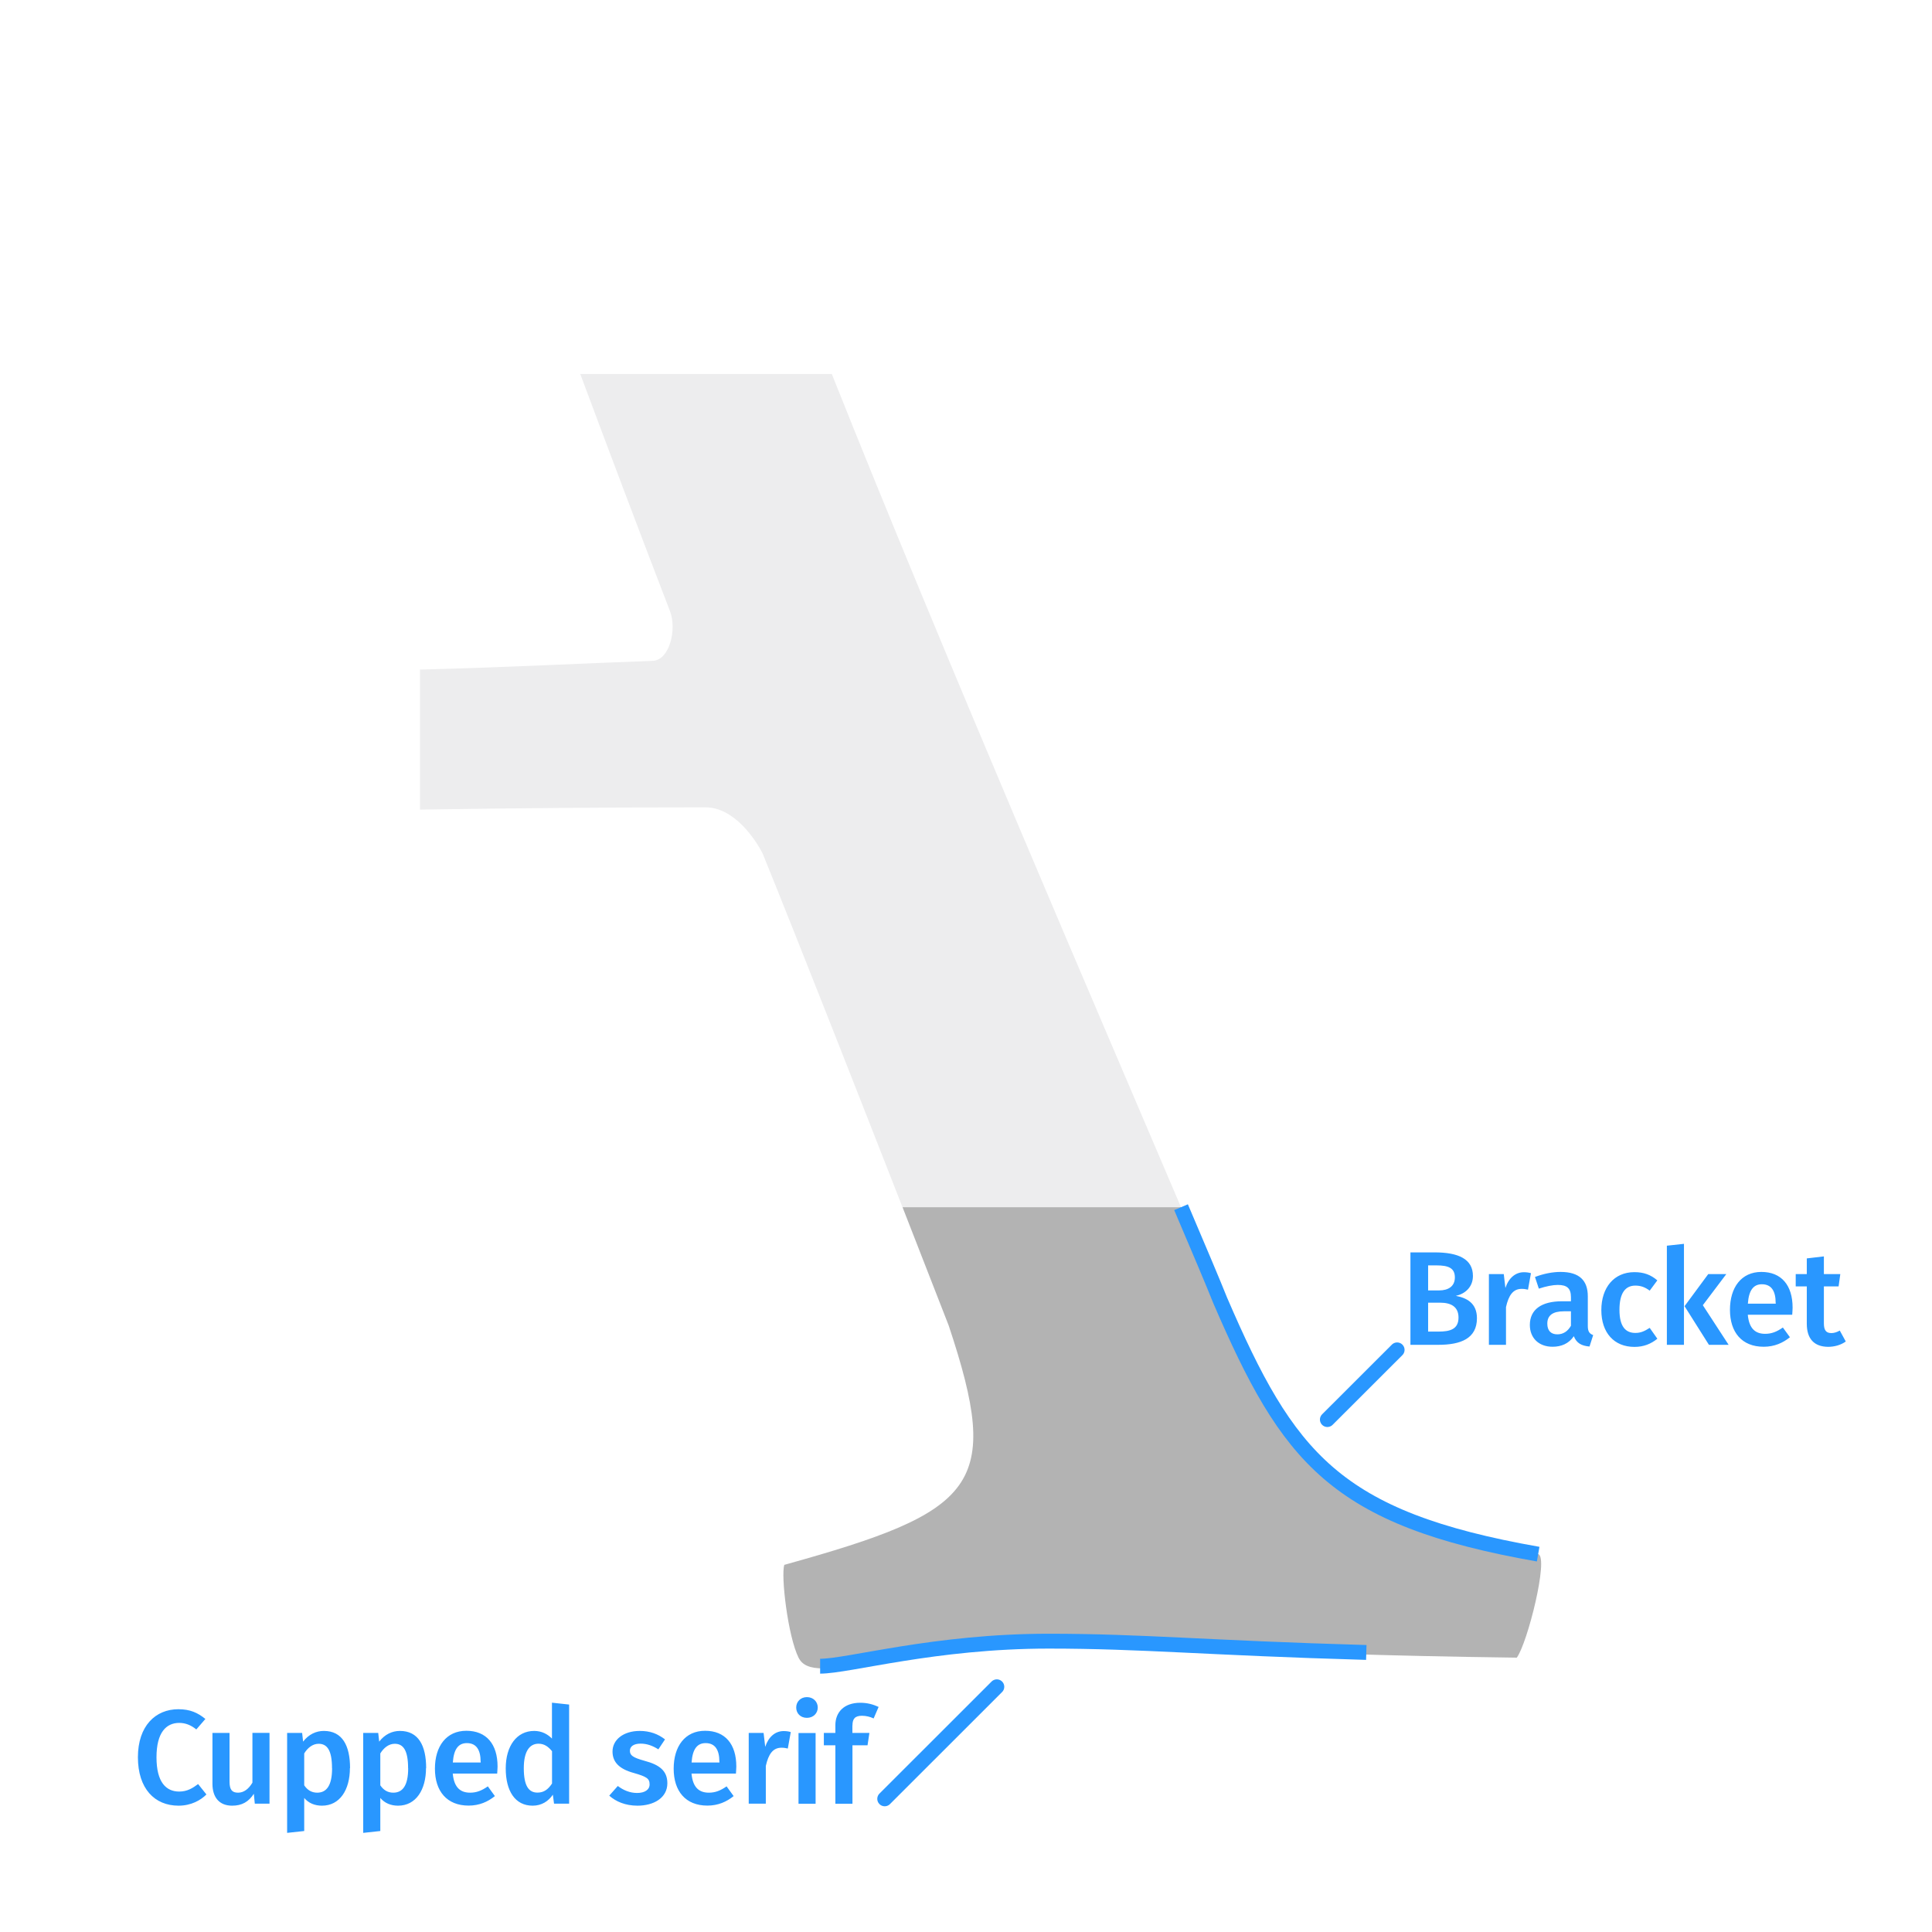
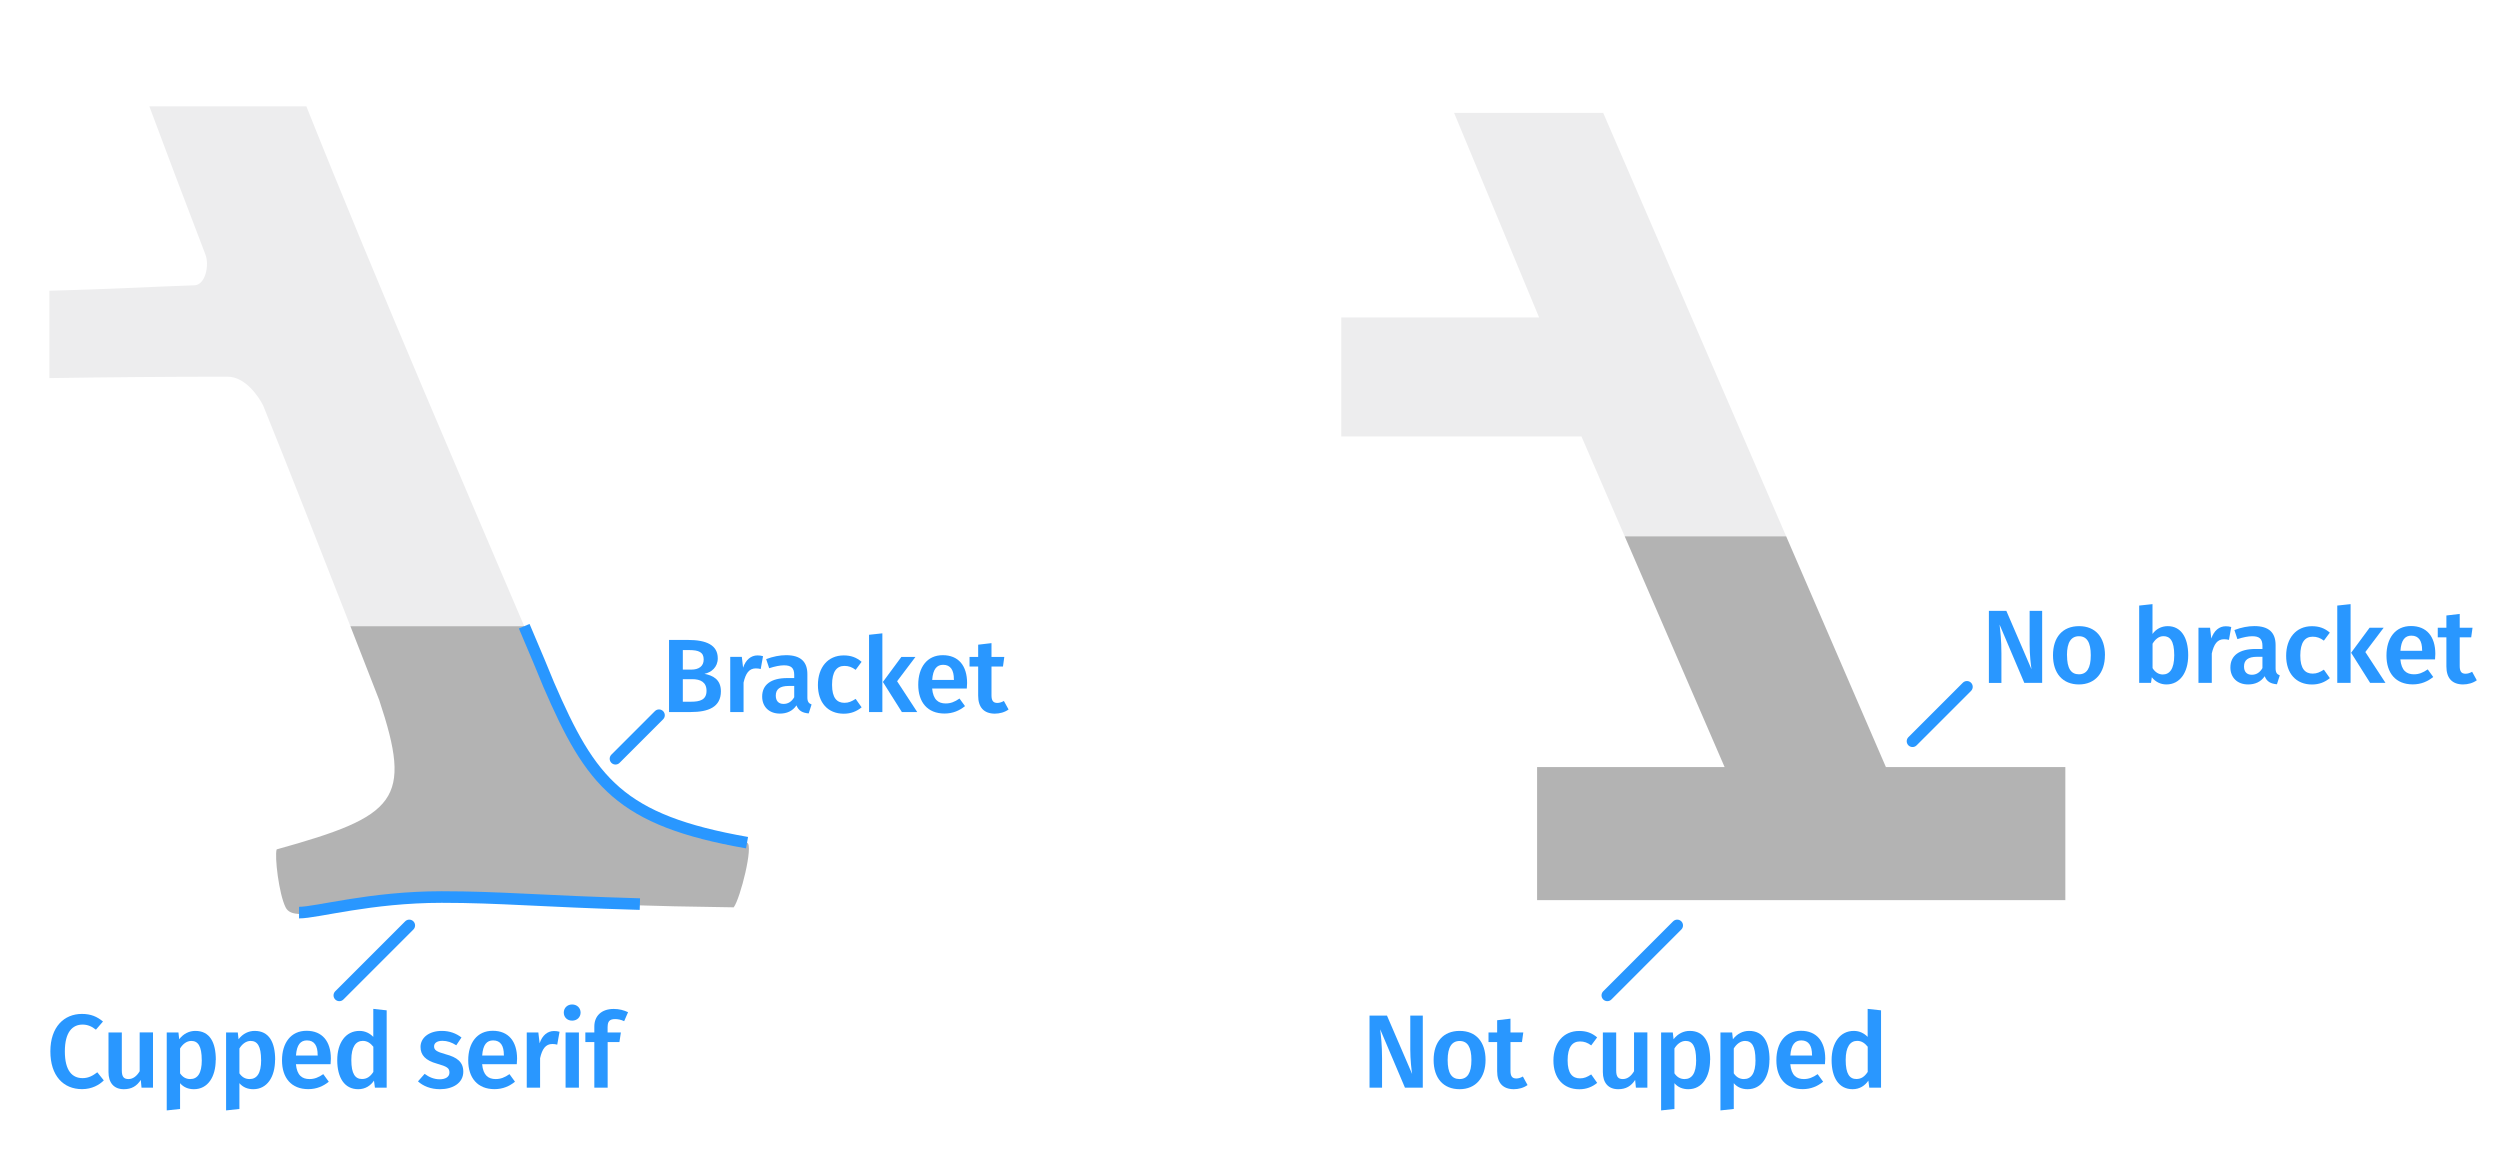
- <svg xmlns="http://www.w3.org/2000/svg" id="Layer_1" viewBox="0 0 260 260" width="260" height="260">
+ <svg xmlns="http://www.w3.org/2000/svg" id="Layer_1" viewBox="0 0 431.37 200">
  <defs>
-     <style>.cls-1{fill:#ededee}.cls-2{fill:#b3b3b3}.cls-3{fill:#2997ff}.cls-4,.cls-5{fill:none;stroke:#2997ff;stroke-width:2px}.cls-4{stroke-linecap:round;stroke-linejoin:round}.cls-5{stroke-miterlimit:10}</style>
+     <style>.cls-1{fill:#ededee;}.cls-2{fill:#b3b3b3;}.cls-3{fill:#2997ff;}.cls-4{stroke-linecap:round;stroke-linejoin:round;}.cls-4,.cls-5{fill:none;stroke:#2997ff;stroke-width:2px;}.cls-5{stroke-miterlimit:10;}</style>
  </defs>
-   <path d="M27.63 231.34l-1.21 1.4c-.72-.58-1.46-.88-2.3-.88-1.73 0-3.06 1.26-3.06 4.63s1.3 4.61 3.06 4.61c1.08 0 1.82-.47 2.54-1.01l1.12 1.4c-.76.77-2.05 1.51-3.75 1.51-3.22 0-5.47-2.29-5.47-6.52s2.38-6.46 5.44-6.46c1.58 0 2.61.47 3.64 1.31zm8.66 11.39h-2l-.13-1.33c-.7 1.08-1.6 1.6-2.92 1.6-1.73 0-2.65-1.12-2.65-2.95v-6.84h2.3v6.55c0 1.12.36 1.49 1.15 1.49s1.44-.52 1.93-1.35v-6.7h2.3v9.52zm10.8-4.79c0 2.92-1.35 5.06-3.76 5.06-.97 0-1.8-.34-2.39-1.04v4.45l-2.3.25v-13.45h2.02l.13 1.17c.76-.99 1.76-1.44 2.79-1.44 2.48 0 3.53 1.96 3.53 5.01zm-2.41.02c0-2.41-.65-3.29-1.8-3.29-.81 0-1.49.56-1.94 1.3v4.29c.45.67 1.03.99 1.75.99 1.26 0 2-.97 2-3.28zm12.65-.02c0 2.92-1.35 5.06-3.76 5.06-.97 0-1.8-.34-2.39-1.04v4.45l-2.3.25v-13.45h2.02l.13 1.17c.76-.99 1.76-1.44 2.79-1.44 2.48 0 3.53 1.96 3.53 5.01zm-2.41.02c0-2.41-.65-3.29-1.8-3.29-.81 0-1.49.56-1.94 1.3v4.29c.45.67 1.03.99 1.75.99 1.26 0 2-.97 2-3.28zm11.99.72h-5.98c.18 1.94 1.08 2.57 2.34 2.57.85 0 1.55-.27 2.38-.85l.95 1.31c-.94.76-2.09 1.28-3.53 1.28-2.95 0-4.54-1.96-4.54-4.97s1.53-5.1 4.23-5.1 4.2 1.8 4.2 4.81c0 .31-.04.68-.05.94zm-2.23-1.6c0-1.57-.56-2.5-1.85-2.5-1.08 0-1.76.72-1.89 2.61h3.75v-.11zm11.91-7.69v13.34h-2.03l-.16-1.21c-.58.86-1.49 1.48-2.72 1.48-2.38 0-3.62-2-3.62-5.02s1.48-5.04 3.83-5.04c1.01 0 1.8.43 2.39 1.03v-4.83l2.3.25zm-2.3 10.64v-4.36c-.5-.61-1.04-1.01-1.82-1.01-1.19 0-1.98 1.01-1.98 3.29 0 2.45.7 3.29 1.84 3.29.85 0 1.42-.41 1.96-1.22zm15.21-5.96l-.9 1.35c-.79-.5-1.55-.77-2.39-.77-.92 0-1.44.38-1.44.95 0 .63.38.92 2 1.37 1.94.52 3.04 1.31 3.04 3.01 0 1.98-1.84 3.02-4.02 3.02-1.64 0-2.92-.56-3.8-1.35l1.15-1.3c.74.56 1.62.94 2.59.94 1.03 0 1.69-.43 1.69-1.15 0-.79-.38-1.04-2.16-1.55-1.96-.54-2.83-1.48-2.83-2.88 0-1.58 1.46-2.77 3.67-2.77 1.37 0 2.48.43 3.38 1.13zm9.54 4.61h-5.98c.18 1.94 1.08 2.57 2.34 2.57.85 0 1.55-.27 2.38-.85l.95 1.31c-.94.76-2.09 1.28-3.53 1.28-2.95 0-4.54-1.96-4.54-4.97s1.53-5.1 4.23-5.1 4.2 1.8 4.2 4.81c0 .31-.04.68-.05.94zm-2.23-1.6c0-1.57-.56-2.5-1.85-2.5-1.08 0-1.76.72-1.89 2.61h3.75v-.11zm9.61-4l-.4 2.23c-.29-.07-.5-.11-.85-.11-1.15 0-1.75.85-2.11 2.45v5.08h-2.3v-9.52h2l.22 1.87c.45-1.37 1.37-2.12 2.48-2.12.34 0 .65.04.95.13zm3.63-3.29c0 .77-.59 1.39-1.46 1.39s-1.44-.61-1.44-1.39.59-1.4 1.44-1.4 1.46.61 1.46 1.4zm-.29 12.95h-2.3v-9.52h2.3v9.52zm4.95-10.54v1.01H117l-.25 1.66h-2.03v7.87h-2.3v-7.87h-1.55v-1.66h1.55v-1.04c0-1.73 1.15-3.02 3.35-3.02.95 0 1.73.22 2.47.56l-.67 1.55a3.71 3.71 0 0 0-1.57-.36c-.94 0-1.28.41-1.28 1.31z" class="cls-3" />
-   <path d="M188.02 181.66l-9.39 9.38" class="cls-4" />
-   <path d="M198.76 177.4c0 2.74-2.18 3.58-5.2 3.58h-3.75v-12.44h3.26c3.21 0 5.15.9 5.15 3.17 0 1.55-1.12 2.43-2.3 2.68 1.42.27 2.84.94 2.84 3.01zm-6.57-7.11v3.37h1.46c1.3 0 2.14-.58 2.14-1.75 0-1.26-.86-1.62-2.48-1.62h-1.12zm4.09 7.02c0-1.49-1.06-2-2.45-2h-1.64v3.89h1.39c1.57 0 2.7-.32 2.7-1.89zm9.75-5.98l-.4 2.23c-.29-.07-.5-.11-.85-.11-1.15 0-1.75.85-2.11 2.45v5.08h-2.3v-9.52h2l.22 1.87c.45-1.37 1.37-2.12 2.49-2.12.34 0 .65.04.95.13zm8.37 8.35l-.49 1.53c-1.06-.09-1.75-.45-2.11-1.39-.68 1.01-1.71 1.42-2.86 1.42-1.89 0-3.06-1.21-3.06-2.93 0-2.07 1.55-3.19 4.32-3.19h1.21v-.54c0-1.24-.56-1.66-1.78-1.66-.65 0-1.57.18-2.54.5l-.52-1.57c1.17-.45 2.38-.68 3.44-.68 2.56 0 3.67 1.17 3.67 3.28v4c0 .77.25 1.04.72 1.22zm-2.99-1.28v-1.93h-.95c-1.49 0-2.23.54-2.23 1.66 0 .92.47 1.44 1.35 1.44.79 0 1.41-.41 1.84-1.17zm11.63-6.1l-1.03 1.39c-.63-.47-1.21-.68-1.93-.68-1.33 0-2.14.97-2.14 3.26s.85 3.11 2.14 3.11c.72 0 1.22-.23 1.93-.68l1.03 1.46c-.86.7-1.85 1.1-3.08 1.1-2.75 0-4.46-1.91-4.46-4.95s1.71-5.11 4.45-5.11c1.24 0 2.2.34 3.1 1.12zm3.58 8.68h-2.3v-13.34l2.3-.25v13.59zm2.54-5.33l3.47 5.33h-2.65l-3.28-5.2 3.19-4.32h2.43l-3.17 4.2zm12.03 1.28h-5.98c.18 1.94 1.08 2.57 2.34 2.57.85 0 1.55-.27 2.38-.85l.95 1.31c-.94.76-2.09 1.28-3.53 1.28-2.95 0-4.54-1.96-4.54-4.97s1.53-5.1 4.23-5.1 4.2 1.8 4.2 4.81c0 .31-.04.68-.05.94zm-2.23-1.6c0-1.57-.56-2.5-1.85-2.5-1.08 0-1.76.72-1.89 2.61h3.75v-.11zm9.44 5.2c-.68.49-1.55.72-2.39.72-1.87-.02-2.86-1.08-2.86-3.11v-5.02h-1.49v-1.66h1.49v-2.11l2.3-.27v2.38h2.21l-.23 1.66h-1.98v4.97c0 .94.31 1.31 1.01 1.31.36 0 .72-.11 1.13-.34l.81 1.48z" class="cls-3" />
-   <path d="M134.15 227l-15.09 15.08" class="cls-4" />
-   <path d="M111.95 50.33H78.09c3.65 9.79 7.59 20.26 12.06 31.88.96 2.4 0 6.73-2.41 6.73-9.25.32-18.74.85-31.22 1.17v18.84c12.44-.19 25.3-.3 38.44-.3 3.85 0 6.73 4.33 7.69 6.25 4.86 11.98 12.98 32.66 18.8 47.55h37.48c-10.34-24.29-31.98-74.41-46.99-112.12z" class="cls-1" />
-   <path d="M207 209.15c-27.41-4.81-33.66-12.98-42.79-34.14-.92-2.31-2.77-6.68-5.27-12.55h-37.48c2.82 7.23 5.11 13.09 6.21 15.92 7.21 21.63 3.85 25-22.12 32.21-.48 1.44.48 9.62 1.92 12.5.48.96 1.44 1.44 3.37 1.44 3.85 0 15.39-3.37 30.77-3.37s25.48 1.44 62.51 1.92c1.44-1.93 4.33-13.46 2.89-13.94z" class="cls-2" />
-   <path d="M110.37 224.23c3.85 0 15.39-3.37 30.77-3.37 12.58 0 21.23.91 42.73 1.52M207 209.15c-27.41-4.81-33.66-12.98-42.79-34.14-.92-2.31-2.77-6.68-5.27-12.55" class="cls-5" />
+   <g>
+     <path class="cls-3" d="M17.76,176.27l-1.21,1.4c-.72-.58-1.46-.88-2.3-.88-1.73,0-3.06,1.26-3.06,4.63s1.3,4.61,3.06,4.61c1.08,0,1.82-.47,2.54-1.01l1.12,1.4c-.76,.77-2.05,1.51-3.75,1.51-3.22,0-5.47-2.29-5.47-6.52s2.38-6.46,5.44-6.46c1.58,0,2.61,.47,3.64,1.31Z" />
+     <path class="cls-3" d="M26.42,187.67h-2l-.13-1.33c-.7,1.08-1.6,1.6-2.92,1.6-1.73,0-2.65-1.12-2.65-2.95v-6.84h2.3v6.55c0,1.12,.36,1.49,1.15,1.49s1.44-.52,1.93-1.35v-6.7h2.3v9.52Z" />
+     <path class="cls-3" d="M37.22,182.88c0,2.92-1.35,5.06-3.76,5.06-.97,0-1.8-.34-2.39-1.04v4.45l-2.3,.25v-13.45h2.02l.13,1.17c.76-.99,1.76-1.44,2.79-1.44,2.48,0,3.53,1.96,3.53,5.01Zm-2.41,.02c0-2.41-.65-3.29-1.8-3.29-.81,0-1.49,.56-1.94,1.3v4.29c.45,.67,1.03,.99,1.75,.99,1.26,0,2-.97,2-3.28Z" />
+     <path class="cls-3" d="M47.46,182.88c0,2.92-1.35,5.06-3.76,5.06-.97,0-1.8-.34-2.39-1.04v4.45l-2.3,.25v-13.45h2.02l.13,1.17c.76-.99,1.76-1.44,2.79-1.44,2.48,0,3.53,1.96,3.53,5.01Zm-2.41,.02c0-2.41-.65-3.29-1.8-3.29-.81,0-1.49,.56-1.94,1.3v4.29c.45,.67,1.03,.99,1.75,.99,1.26,0,2-.97,2-3.28Z" />
+     <path class="cls-3" d="M57.04,183.62h-5.98c.18,1.94,1.08,2.57,2.34,2.57,.85,0,1.55-.27,2.38-.85l.95,1.31c-.94,.76-2.09,1.28-3.53,1.28-2.95,0-4.54-1.96-4.54-4.97s1.53-5.1,4.23-5.1,4.2,1.8,4.2,4.81c0,.31-.04,.68-.05,.94Zm-2.23-1.6c0-1.57-.56-2.5-1.85-2.5-1.08,0-1.76,.72-1.89,2.61h3.75v-.11Z" />
+     <path class="cls-3" d="M66.72,174.33v13.34h-2.03l-.16-1.21c-.58,.86-1.49,1.48-2.72,1.48-2.38,0-3.62-2-3.62-5.02s1.48-5.04,3.83-5.04c1.01,0,1.8,.43,2.39,1.03v-4.83l2.3,.25Zm-2.3,10.64v-4.36c-.5-.61-1.04-1.01-1.82-1.01-1.19,0-1.98,1.01-1.98,3.29,0,2.45,.7,3.29,1.84,3.29,.85,0,1.42-.41,1.96-1.22Z" />
+     <path class="cls-3" d="M79.63,179.01l-.9,1.35c-.79-.5-1.55-.77-2.39-.77-.92,0-1.44,.38-1.44,.95,0,.63,.38,.92,2,1.37,1.94,.52,3.04,1.31,3.04,3.01,0,1.98-1.84,3.02-4.02,3.02-1.64,0-2.92-.56-3.8-1.35l1.15-1.3c.74,.56,1.62,.94,2.59,.94,1.03,0,1.69-.43,1.69-1.15,0-.79-.38-1.04-2.16-1.55-1.96-.54-2.83-1.48-2.83-2.88,0-1.58,1.46-2.77,3.67-2.77,1.37,0,2.48,.43,3.39,1.13Z" />
+     <path class="cls-3" d="M89.17,183.62h-5.98c.18,1.94,1.08,2.57,2.34,2.57,.85,0,1.55-.27,2.38-.85l.95,1.31c-.94,.76-2.09,1.28-3.53,1.28-2.95,0-4.54-1.96-4.54-4.97s1.53-5.1,4.23-5.1,4.2,1.8,4.2,4.81c0,.31-.04,.68-.05,.94Zm-2.23-1.6c0-1.57-.56-2.5-1.85-2.5-1.08,0-1.76,.72-1.89,2.61h3.75v-.11Z" />
+     <path class="cls-3" d="M96.55,178.02l-.4,2.23c-.29-.07-.5-.11-.85-.11-1.15,0-1.75,.85-2.11,2.45v5.08h-2.3v-9.52h2l.22,1.87c.45-1.37,1.37-2.12,2.48-2.12,.34,0,.65,.04,.95,.13Z" />
+     <path class="cls-3" d="M100.18,174.72c0,.77-.59,1.39-1.46,1.39s-1.44-.61-1.44-1.39,.59-1.4,1.44-1.4,1.46,.61,1.46,1.4Zm-.29,12.95h-2.3v-9.52h2.3v9.52Z" />
+     <path class="cls-3" d="M104.84,177.14v1.01h2.29l-.25,1.66h-2.03v7.87h-2.3v-7.87h-1.55v-1.66h1.55v-1.04c0-1.73,1.15-3.02,3.35-3.02,.95,0,1.73,.22,2.47,.56l-.67,1.55c-.58-.27-1.12-.36-1.57-.36-.94,0-1.28,.41-1.28,1.31Z" />
+   </g>
+   <line class="cls-4" x1="113.71" y1="123.41" x2="106.2" y2="130.92" />
+   <g>
+     <path class="cls-3" d="M124.39,119.28c0,2.74-2.18,3.58-5.2,3.58h-3.75v-12.44h3.26c3.21,0,5.15,.9,5.15,3.17,0,1.55-1.12,2.43-2.3,2.68,1.42,.27,2.84,.94,2.84,3.01Zm-6.57-7.11v3.37h1.46c1.3,0,2.14-.58,2.14-1.75,0-1.26-.86-1.62-2.49-1.62h-1.12Zm4.09,7.02c0-1.49-1.06-2-2.45-2h-1.64v3.89h1.39c1.57,0,2.7-.32,2.7-1.89Z" />
+     <path class="cls-3" d="M131.66,113.21l-.4,2.23c-.29-.07-.5-.11-.85-.11-1.15,0-1.75,.85-2.11,2.45v5.08h-2.3v-9.52h2l.22,1.87c.45-1.37,1.37-2.12,2.48-2.12,.34,0,.65,.04,.95,.13Z" />
+     <path class="cls-3" d="M140.03,121.57l-.49,1.53c-1.06-.09-1.75-.45-2.11-1.39-.68,1.01-1.71,1.42-2.86,1.42-1.89,0-3.06-1.21-3.06-2.94,0-2.07,1.55-3.19,4.32-3.19h1.21v-.54c0-1.24-.56-1.66-1.78-1.66-.65,0-1.57,.18-2.54,.5l-.52-1.57c1.17-.45,2.38-.68,3.44-.68,2.56,0,3.67,1.17,3.67,3.28v4c0,.77,.25,1.04,.72,1.22Zm-2.99-1.28v-1.93h-.95c-1.49,0-2.23,.54-2.23,1.66,0,.92,.47,1.44,1.35,1.44,.79,0,1.4-.41,1.84-1.17Z" />
+     <path class="cls-3" d="M148.67,114.19l-1.03,1.39c-.63-.47-1.21-.68-1.93-.68-1.33,0-2.14,.97-2.14,3.26s.85,3.11,2.14,3.11c.72,0,1.22-.23,1.93-.68l1.03,1.46c-.86,.7-1.85,1.1-3.08,1.1-2.75,0-4.46-1.91-4.46-4.95s1.71-5.11,4.45-5.11c1.24,0,2.2,.34,3.1,1.12Z" />
+     <path class="cls-3" d="M152.25,122.87h-2.3v-13.34l2.3-.25v13.59Zm2.54-5.33l3.48,5.33h-2.65l-3.28-5.2,3.19-4.32h2.43l-3.17,4.2Z" />
+     <path class="cls-3" d="M166.82,118.81h-5.98c.18,1.94,1.08,2.57,2.34,2.57,.85,0,1.55-.27,2.38-.85l.95,1.31c-.94,.76-2.09,1.28-3.53,1.28-2.95,0-4.54-1.96-4.54-4.97s1.53-5.1,4.23-5.1,4.2,1.8,4.2,4.81c0,.31-.04,.68-.05,.94Zm-2.23-1.6c0-1.57-.56-2.5-1.85-2.5-1.08,0-1.76,.72-1.89,2.61h3.75v-.11Z" />
+     <path class="cls-3" d="M174.03,122.42c-.68,.49-1.55,.72-2.39,.72-1.87-.02-2.86-1.08-2.86-3.11v-5.02h-1.49v-1.66h1.49v-2.11l2.3-.27v2.38h2.21l-.23,1.66h-1.98v4.97c0,.94,.31,1.31,1.01,1.31,.36,0,.72-.11,1.13-.34l.81,1.48Z" />
+   </g>
+   <line class="cls-4" x1="339.39" y1="118.51" x2="330" y2="127.9" />
+   <g>
+     <path class="cls-3" d="M352.37,117.83h-3.08l-4.27-10.06c.13,1.1,.32,2.68,.32,4.99v5.08h-2.16v-12.44h3.01l4.34,10.08c-.11-.68-.32-2.48-.32-4.25v-5.83h2.16v12.44Z" />
+     <path class="cls-3" d="M363.2,113.06c0,3.01-1.67,5.04-4.48,5.04s-4.48-1.91-4.48-5.04,1.67-5.02,4.5-5.02,4.47,1.91,4.47,5.02Zm-6.54,0c0,2.29,.7,3.29,2.05,3.29s2.05-1.03,2.05-3.29-.7-3.28-2.04-3.28-2.07,1.03-2.07,3.28Z" />
+     <path class="cls-3" d="M377.57,113.06c0,2.97-1.42,5.04-3.76,5.04-1.04,0-1.91-.47-2.52-1.24l-.14,.97h-2.04v-13.34l2.3-.25v5.15c.61-.85,1.53-1.35,2.63-1.35,2.21,0,3.53,1.84,3.53,5.02Zm-2.41,0c0-2.54-.76-3.29-1.85-3.29-.83,0-1.44,.56-1.89,1.3v4.21c.41,.68,1.04,1.1,1.76,1.1,1.17,0,1.98-.92,1.98-3.31Z" />
+     <path class="cls-3" d="M385,108.18l-.4,2.23c-.29-.07-.5-.11-.85-.11-1.15,0-1.75,.85-2.11,2.45v5.08h-2.3v-9.52h2l.22,1.87c.45-1.37,1.37-2.12,2.49-2.12,.34,0,.65,.04,.95,.13Z" />
+     <path class="cls-3" d="M393.37,116.54l-.49,1.53c-1.06-.09-1.75-.45-2.11-1.39-.68,1.01-1.71,1.42-2.86,1.42-1.89,0-3.06-1.21-3.06-2.93,0-2.07,1.55-3.19,4.32-3.19h1.21v-.54c0-1.24-.56-1.66-1.78-1.66-.65,0-1.57,.18-2.54,.5l-.52-1.57c1.17-.45,2.38-.68,3.44-.68,2.56,0,3.67,1.17,3.67,3.28v4c0,.77,.25,1.04,.72,1.22Zm-2.99-1.28v-1.93h-.95c-1.49,0-2.23,.54-2.23,1.66,0,.92,.47,1.44,1.35,1.44,.79,0,1.41-.41,1.84-1.17Z" />
+     <path class="cls-3" d="M402.01,109.15l-1.03,1.39c-.63-.47-1.21-.68-1.93-.68-1.33,0-2.14,.97-2.14,3.26s.85,3.11,2.14,3.11c.72,0,1.22-.23,1.93-.68l1.03,1.46c-.86,.7-1.85,1.1-3.08,1.1-2.75,0-4.46-1.91-4.46-4.95s1.71-5.11,4.45-5.11c1.24,0,2.2,.34,3.1,1.12Z" />
+     <path class="cls-3" d="M405.59,117.83h-2.3v-13.34l2.3-.25v13.59Zm2.54-5.33l3.48,5.33h-2.65l-3.28-5.2,3.19-4.32h2.43l-3.17,4.2Z" />
+     <path class="cls-3" d="M420.16,113.78h-5.98c.18,1.94,1.08,2.57,2.34,2.57,.85,0,1.55-.27,2.38-.85l.95,1.31c-.94,.76-2.09,1.28-3.53,1.28-2.95,0-4.54-1.96-4.54-4.97s1.53-5.1,4.23-5.1,4.2,1.8,4.2,4.81c0,.31-.04,.68-.05,.94Zm-2.23-1.6c0-1.57-.56-2.5-1.85-2.5-1.08,0-1.76,.72-1.89,2.61h3.75v-.11Z" />
+     <path class="cls-3" d="M427.37,117.38c-.68,.49-1.55,.72-2.39,.72-1.87-.02-2.86-1.08-2.86-3.11v-5.02h-1.49v-1.66h1.49v-2.11l2.3-.27v2.38h2.21l-.23,1.66h-1.98v4.97c0,.94,.31,1.31,1.01,1.31,.36,0,.72-.11,1.13-.34l.81,1.48Z" />
+   </g>
+   <line class="cls-4" x1="70.62" y1="159.68" x2="58.55" y2="171.75" />
+   <g>
+     <path class="cls-3" d="M245.5,187.67h-3.08l-4.27-10.06c.13,1.1,.32,2.68,.32,4.99v5.08h-2.16v-12.44h3.01l4.34,10.08c-.11-.68-.32-2.48-.32-4.25v-5.83h2.16v12.44Z" />
+     <path class="cls-3" d="M256.33,182.9c0,3.01-1.67,5.04-4.48,5.04s-4.48-1.91-4.48-5.04,1.67-5.02,4.5-5.02,4.46,1.91,4.46,5.02Zm-6.54,0c0,2.29,.7,3.29,2.05,3.29s2.05-1.03,2.05-3.29-.7-3.28-2.03-3.28-2.07,1.03-2.07,3.28Z" />
+     <path class="cls-3" d="M263.58,187.22c-.68,.49-1.55,.72-2.39,.72-1.87-.02-2.86-1.08-2.86-3.11v-5.02h-1.49v-1.66h1.49v-2.11l2.3-.27v2.38h2.21l-.23,1.66h-1.98v4.97c0,.94,.31,1.31,1.01,1.31,.36,0,.72-.11,1.13-.34l.81,1.48Z" />
+     <path class="cls-3" d="M275.59,178.99l-1.03,1.39c-.63-.47-1.21-.68-1.93-.68-1.33,0-2.14,.97-2.14,3.26s.85,3.11,2.14,3.11c.72,0,1.22-.23,1.93-.68l1.03,1.46c-.86,.7-1.85,1.1-3.08,1.1-2.75,0-4.47-1.91-4.47-4.95s1.71-5.11,4.45-5.11c1.24,0,2.2,.34,3.1,1.12Z" />
+     <path class="cls-3" d="M284.27,187.67h-2l-.13-1.33c-.7,1.08-1.6,1.6-2.92,1.6-1.73,0-2.65-1.12-2.65-2.95v-6.84h2.3v6.55c0,1.12,.36,1.49,1.15,1.49s1.44-.52,1.93-1.35v-6.7h2.3v9.52Z" />
+     <path class="cls-3" d="M295.07,182.88c0,2.92-1.35,5.06-3.76,5.06-.97,0-1.8-.34-2.39-1.04v4.45l-2.3,.25v-13.45h2.02l.13,1.17c.76-.99,1.76-1.44,2.79-1.44,2.49,0,3.53,1.96,3.53,5.01Zm-2.41,.02c0-2.41-.65-3.29-1.8-3.29-.81,0-1.49,.56-1.94,1.3v4.29c.45,.67,1.03,.99,1.75,.99,1.26,0,2-.97,2-3.28Z" />
+     <path class="cls-3" d="M305.31,182.88c0,2.92-1.35,5.06-3.76,5.06-.97,0-1.8-.34-2.39-1.04v4.45l-2.3,.25v-13.45h2.02l.13,1.17c.76-.99,1.76-1.44,2.79-1.44,2.48,0,3.53,1.96,3.53,5.01Zm-2.41,.02c0-2.41-.65-3.29-1.8-3.29-.81,0-1.49,.56-1.94,1.3v4.29c.45,.67,1.03,.99,1.75,.99,1.26,0,2-.97,2-3.28Z" />
+     <path class="cls-3" d="M314.89,183.62h-5.98c.18,1.94,1.08,2.57,2.34,2.57,.85,0,1.55-.27,2.38-.85l.95,1.31c-.94,.76-2.09,1.28-3.53,1.28-2.95,0-4.54-1.96-4.54-4.97s1.53-5.1,4.23-5.1,4.2,1.8,4.2,4.81c0,.31-.04,.68-.05,.94Zm-2.23-1.6c0-1.57-.56-2.5-1.85-2.5-1.08,0-1.76,.72-1.89,2.61h3.75v-.11Z" />
+     <path class="cls-3" d="M324.57,174.33v13.34h-2.03l-.16-1.21c-.58,.86-1.49,1.48-2.72,1.48-2.38,0-3.62-2-3.62-5.02s1.48-5.04,3.83-5.04c1.01,0,1.8,.43,2.39,1.03v-4.83l2.3,.25Zm-2.3,10.64v-4.36c-.5-.61-1.04-1.01-1.82-1.01-1.19,0-1.98,1.01-1.98,3.29,0,2.45,.7,3.29,1.84,3.29,.85,0,1.42-.41,1.96-1.22Z" />
+   </g>
+   <line class="cls-4" x1="289.4" y1="159.68" x2="277.34" y2="171.75" />
+   <path class="cls-1" d="M52.86,18.35H25.77c2.92,7.83,6.08,16.21,9.65,25.5,.77,1.92,0,5.38-1.92,5.38-7.4,.25-14.99,.68-24.98,.94v15.07c9.95-.15,20.24-.24,30.75-.24,3.08,0,5.39,3.46,6.15,5,3.89,9.58,10.38,26.13,15.04,38.04h29.99c-8.27-19.44-25.58-59.53-37.59-89.7Z" />
+   <path class="cls-2" d="M128.9,145.4c-21.93-3.85-26.93-10.39-34.24-27.31-.74-1.85-2.21-5.35-4.21-10.04h-29.99c2.26,5.78,4.09,10.47,4.97,12.74,5.77,17.31,3.08,20-17.69,25.77-.39,1.15,.38,7.69,1.54,10,.39,.77,1.15,1.15,2.69,1.15,3.08,0,12.31-2.69,24.62-2.69s20.39,1.16,50.01,1.54c1.15-1.54,3.46-10.77,2.31-11.15Z" />
+   <path class="cls-5" d="M51.6,157.47c3.08,0,12.31-2.69,24.62-2.69,10.06,0,16.99,.73,34.19,1.22" />
+   <path class="cls-5" d="M128.9,145.4c-21.93-3.85-26.93-10.39-34.24-27.31-.74-1.85-2.21-5.35-4.21-10.04" />
+   <g>
+     <polygon class="cls-1" points="276.63 19.48 250.9 19.48 265.57 54.78 231.43 54.78 231.43 75.31 272.88 75.31 280.34 92.54 308.2 92.54 276.63 19.48" />
+     <polygon class="cls-2" points="325.41 132.36 308.2 92.54 280.34 92.54 297.58 132.36 265.22 132.36 265.22 155.32 356.37 155.32 356.37 132.36 325.41 132.36" />
+   </g>
</svg>
